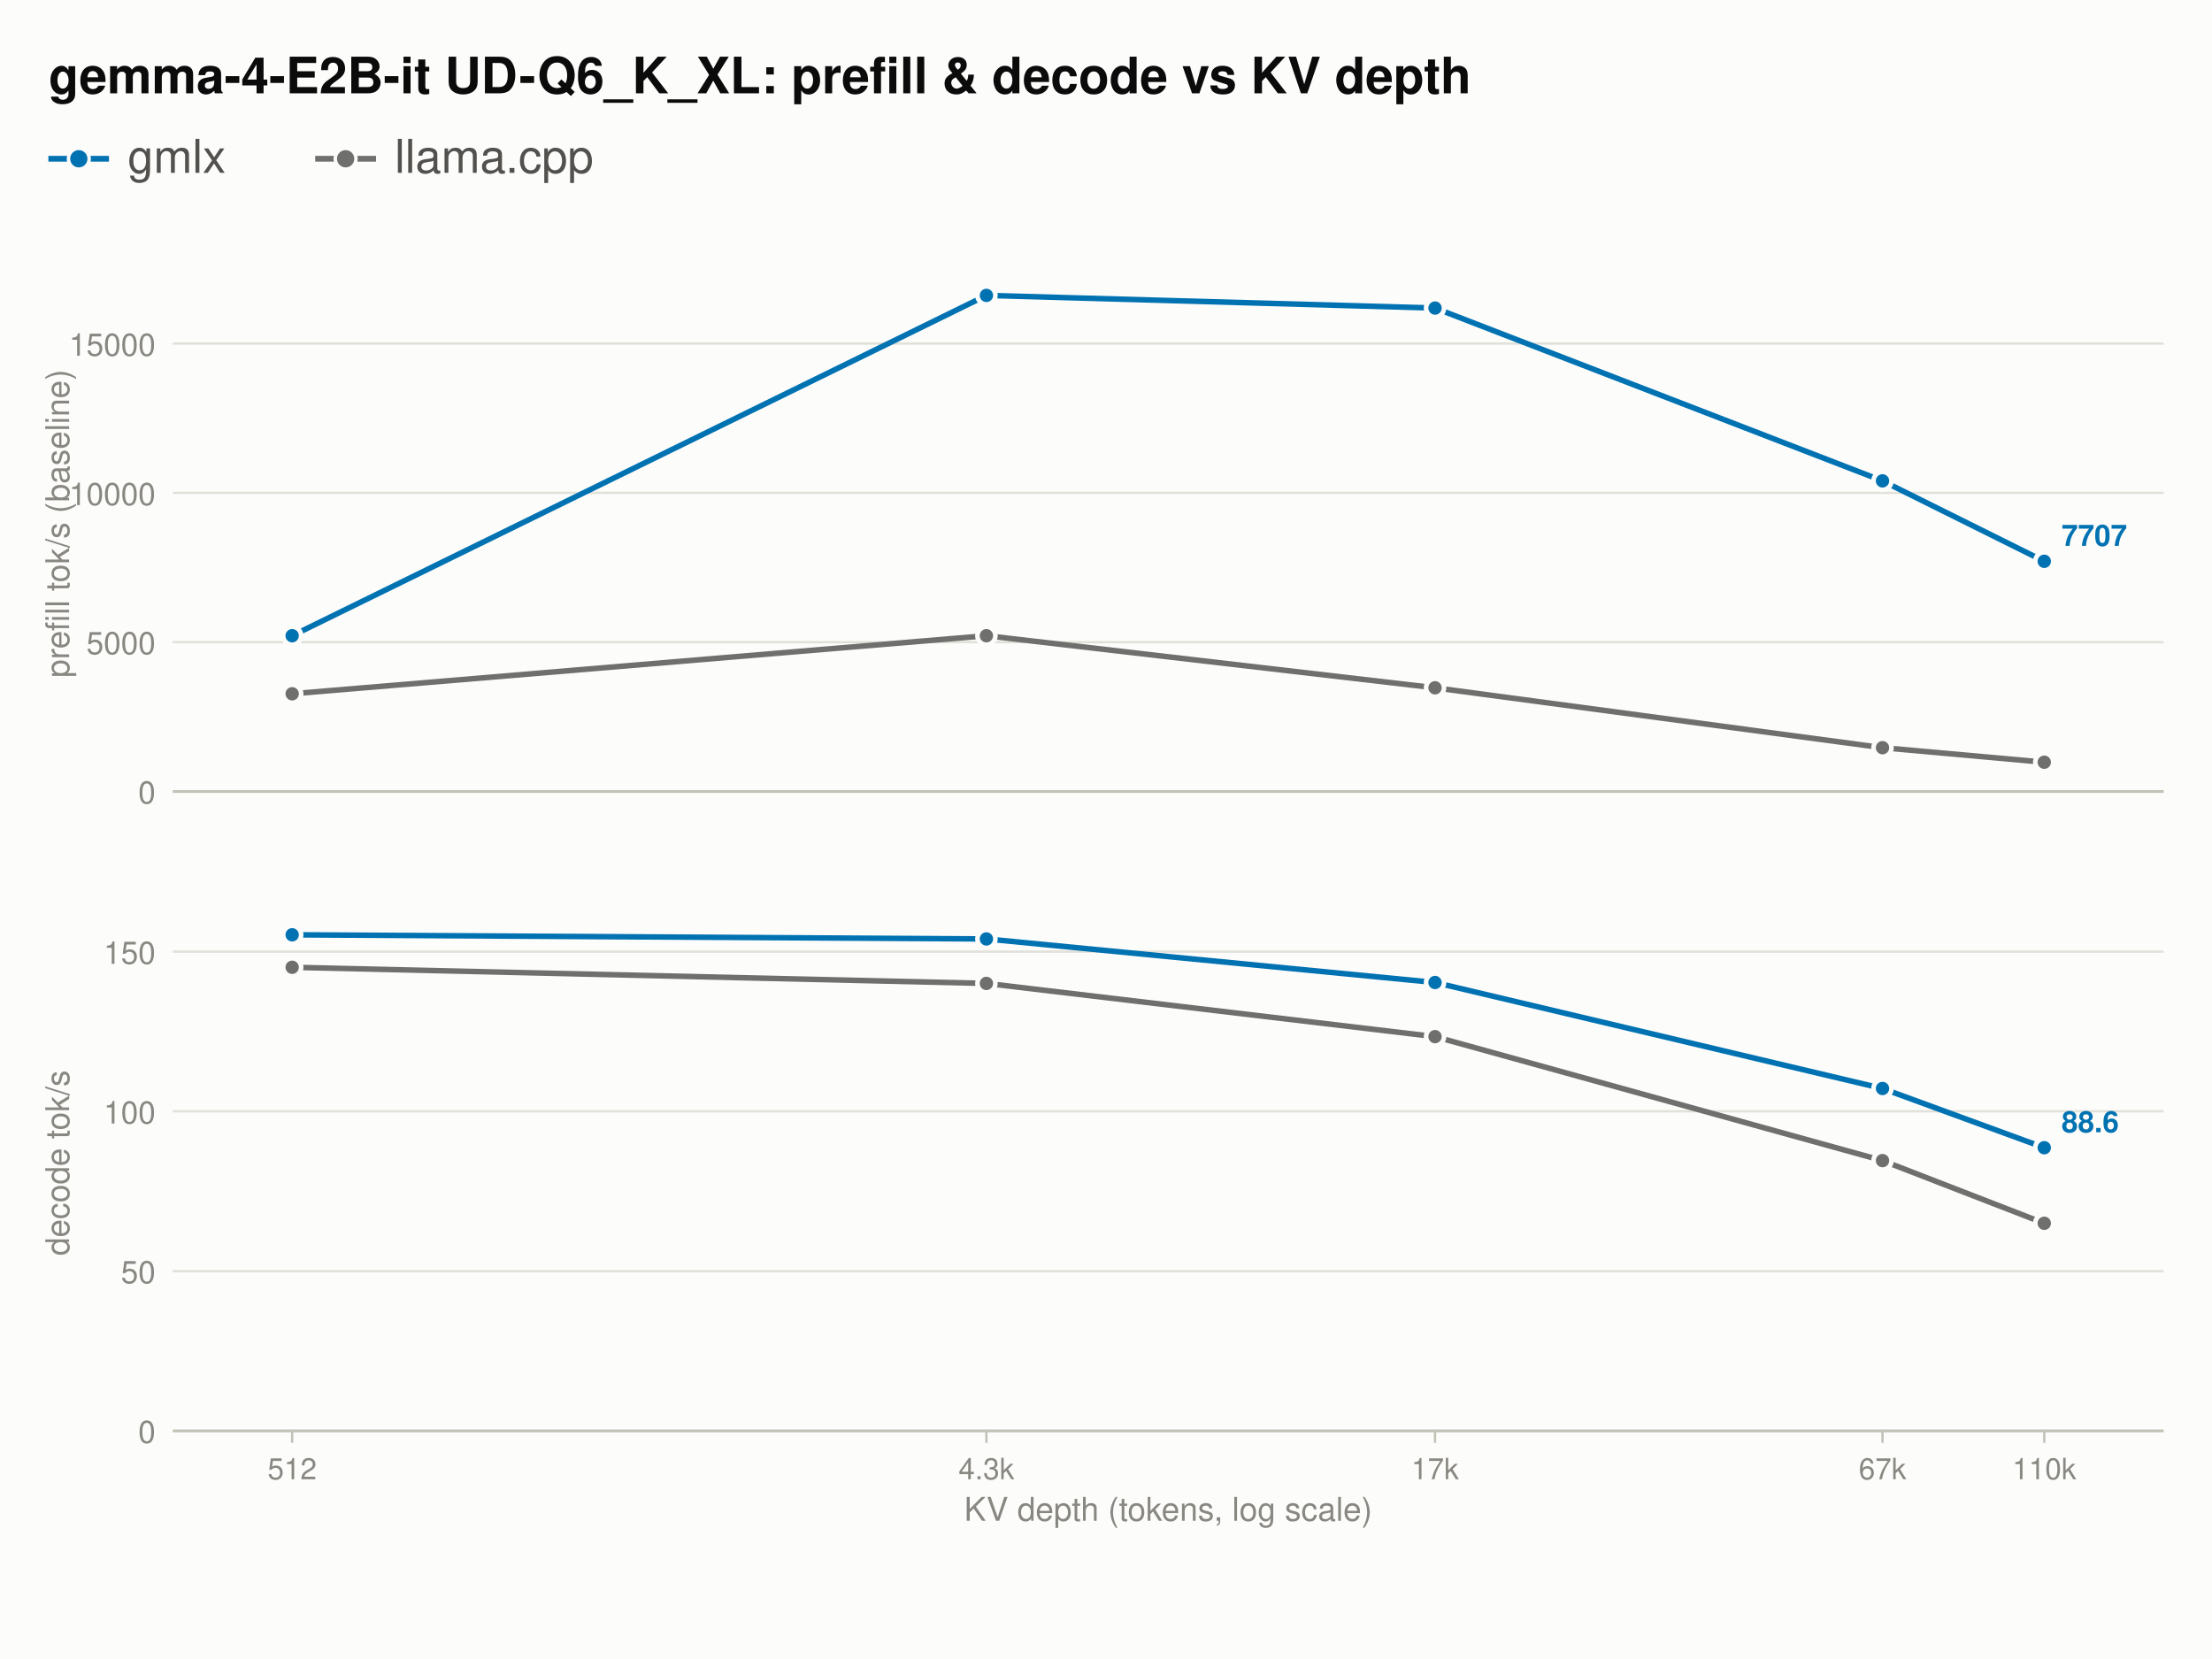
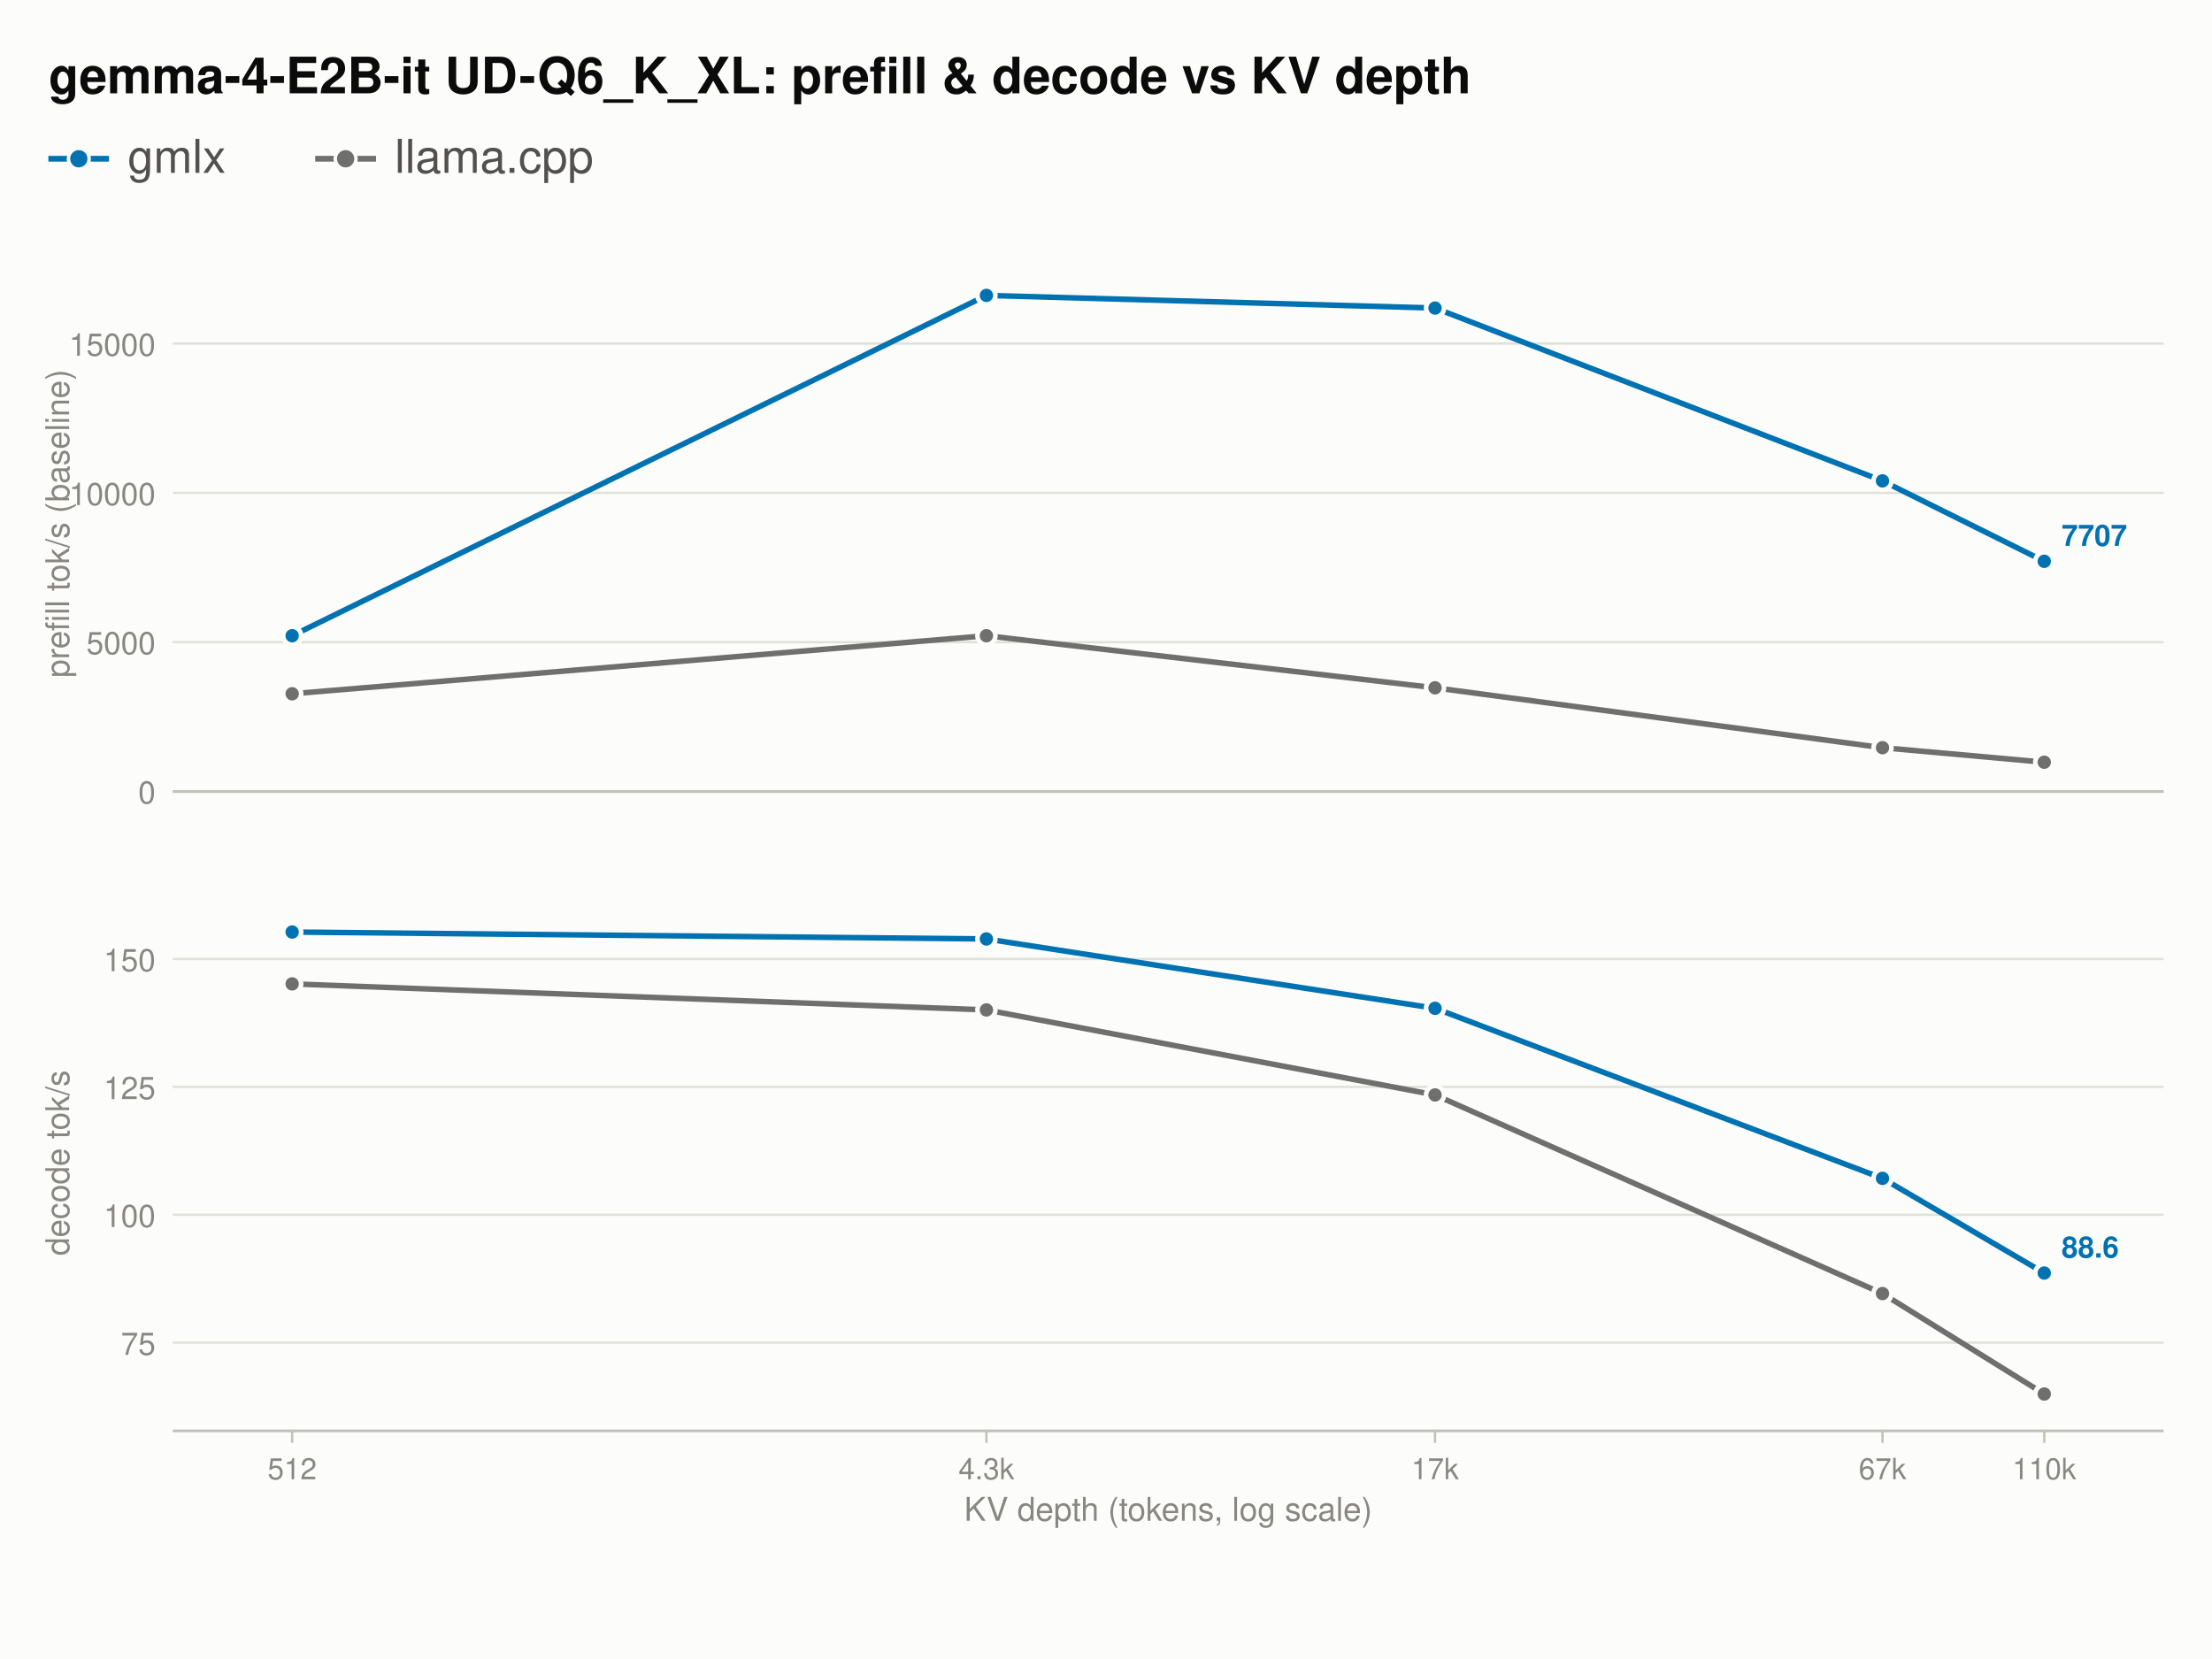
<svg xmlns="http://www.w3.org/2000/svg" width="960" height="720" viewBox="0 0 960 720" font-family="system-ui, -apple-system, 'Segoe UI', Helvetica, Arial, sans-serif">
  <rect x="0" y="0" width="960" height="720" fill="#fcfcfb" />
  <text x="21.0" y="40.5" font-size="21.8" fill="#0b0b0b" font-weight="600">gemma-4-E2B-it UD-Q6_K_XL: prefill &amp; decode vs KV depth</text>
  <line x1="21.0" y1="68.9" x2="47.3" y2="68.9" stroke="#0072b2" stroke-width="2.5" />
  <circle cx="34.2" cy="68.9" r="4.5" fill="#0072b2" stroke="#fcfcfb" stroke-width="1.5" />
  <text x="55.4" y="75.0" font-size="20.2" fill="#52514e">gmlx</text>
  <line x1="136.8" y1="68.9" x2="163.2" y2="68.9" stroke="#6f6f6d" stroke-width="2.5" />
  <circle cx="150.0" cy="68.9" r="4.5" fill="#6f6f6d" stroke="#fcfcfb" stroke-width="1.5" />
  <text x="171.3" y="75.0" font-size="20.2" fill="#52514e">llama.cpp</text>
  <line x1="75.0" y1="343.5" x2="939.0" y2="343.5" stroke="#e1e0d9" stroke-width="1.0" />
  <text x="67.5" y="348.7" font-size="13.5" fill="#898781" text-anchor="end" style="font-variant-numeric: tabular-nums">0</text>
  <line x1="75.0" y1="278.7" x2="939.0" y2="278.7" stroke="#e1e0d9" stroke-width="1.0" />
  <text x="67.5" y="283.9" font-size="13.5" fill="#898781" text-anchor="end" style="font-variant-numeric: tabular-nums">5000</text>
  <line x1="75.0" y1="213.9" x2="939.0" y2="213.9" stroke="#e1e0d9" stroke-width="1.0" />
  <text x="67.5" y="219.2" font-size="13.5" fill="#898781" text-anchor="end" style="font-variant-numeric: tabular-nums">10000</text>
  <line x1="75.0" y1="149.1" x2="939.0" y2="149.1" stroke="#e1e0d9" stroke-width="1.0" />
  <text x="67.5" y="154.4" font-size="13.5" fill="#898781" text-anchor="end" style="font-variant-numeric: tabular-nums">15000</text>
  <line x1="75.0" y1="343.5" x2="939.0" y2="343.5" stroke="#c3c2b7" stroke-width="1.2" />
  <line x1="126.8" y1="343.5" x2="126.8" y2="343.5" stroke="#c3c2b7" stroke-width="1.0" />
  <line x1="428.1" y1="343.5" x2="428.1" y2="343.5" stroke="#c3c2b7" stroke-width="1.0" />
  <line x1="622.8" y1="343.5" x2="622.8" y2="343.5" stroke="#c3c2b7" stroke-width="1.0" />
  <line x1="817.0" y1="343.5" x2="817.0" y2="343.5" stroke="#c3c2b7" stroke-width="1.0" />
  <line x1="887.2" y1="343.5" x2="887.2" y2="343.5" stroke="#c3c2b7" stroke-width="1.0" />
  <path d="M126.8,275.9 L428.1,128.2 L622.8,133.7 L817.0,208.7 L887.2,243.6" fill="none" stroke="#0072b2" stroke-width="2.4" stroke-linejoin="round" stroke-linecap="round" />
  <circle cx="126.8" cy="275.9" r="3.9" fill="#0072b2" stroke="#fcfcfb" stroke-width="2.0" />
  <circle cx="428.1" cy="128.2" r="3.9" fill="#0072b2" stroke="#fcfcfb" stroke-width="2.0" />
  <circle cx="622.8" cy="133.7" r="3.9" fill="#0072b2" stroke="#fcfcfb" stroke-width="2.0" />
  <circle cx="817.0" cy="208.7" r="3.9" fill="#0072b2" stroke="#fcfcfb" stroke-width="2.0" />
  <circle cx="887.2" cy="243.6" r="3.9" fill="#0072b2" stroke="#fcfcfb" stroke-width="2.0" />
  <text x="894.7" y="236.9" font-size="12.8" fill="#0072b2" font-weight="600" style="font-variant-numeric: tabular-nums">7707</text>
  <path d="M126.8,301.1 L428.1,275.9 L622.8,298.5 L817.0,324.5 L887.2,330.8" fill="none" stroke="#6f6f6d" stroke-width="2.4" stroke-linejoin="round" stroke-linecap="round" />
  <circle cx="126.8" cy="301.1" r="3.9" fill="#6f6f6d" stroke="#fcfcfb" stroke-width="2.0" />
  <circle cx="428.1" cy="275.9" r="3.9" fill="#6f6f6d" stroke="#fcfcfb" stroke-width="2.0" />
  <circle cx="622.8" cy="298.5" r="3.9" fill="#6f6f6d" stroke="#fcfcfb" stroke-width="2.0" />
  <circle cx="817.0" cy="324.5" r="3.9" fill="#6f6f6d" stroke="#fcfcfb" stroke-width="2.0" />
  <circle cx="887.2" cy="330.8" r="3.9" fill="#6f6f6d" stroke="#fcfcfb" stroke-width="2.0" />
  <text x="30.0" y="227.2" font-size="14.2" fill="#898781" text-anchor="middle" transform="rotate(-90.0 30.0 227.2)">prefill tok/s (baseline)</text>
-   <line x1="75.0" y1="621.0" x2="939.0" y2="621.0" stroke="#e1e0d9" stroke-width="1.0" />
-   <text x="67.5" y="626.2" font-size="13.5" fill="#898781" text-anchor="end" style="font-variant-numeric: tabular-nums">0</text>
-   <line x1="75.0" y1="551.7" x2="939.0" y2="551.7" stroke="#e1e0d9" stroke-width="1.0" />
-   <text x="67.5" y="556.9" font-size="13.5" fill="#898781" text-anchor="end" style="font-variant-numeric: tabular-nums">50</text>
-   <line x1="75.0" y1="482.3" x2="939.0" y2="482.3" stroke="#e1e0d9" stroke-width="1.0" />
-   <text x="67.5" y="487.6" font-size="13.5" fill="#898781" text-anchor="end" style="font-variant-numeric: tabular-nums">100</text>
-   <line x1="75.0" y1="413.0" x2="939.0" y2="413.0" stroke="#e1e0d9" stroke-width="1.0" />
-   <text x="67.5" y="418.3" font-size="13.5" fill="#898781" text-anchor="end" style="font-variant-numeric: tabular-nums">150</text>
+   <line x1="75.0" y1="582.7" x2="939.0" y2="582.7" stroke="#e1e0d9" stroke-width="1.0" />
+   <text x="67.5" y="588.0" font-size="13.5" fill="#898781" text-anchor="end" style="font-variant-numeric: tabular-nums">75</text>
+   <line x1="75.0" y1="527.2" x2="939.0" y2="527.2" stroke="#e1e0d9" stroke-width="1.0" />
+   <text x="67.5" y="532.5" font-size="13.5" fill="#898781" text-anchor="end" style="font-variant-numeric: tabular-nums">100</text>
+   <line x1="75.0" y1="471.7" x2="939.0" y2="471.7" stroke="#e1e0d9" stroke-width="1.0" />
+   <text x="67.5" y="477.0" font-size="13.5" fill="#898781" text-anchor="end" style="font-variant-numeric: tabular-nums">125</text>
+   <line x1="75.0" y1="416.2" x2="939.0" y2="416.2" stroke="#e1e0d9" stroke-width="1.0" />
+   <text x="67.5" y="421.5" font-size="13.5" fill="#898781" text-anchor="end" style="font-variant-numeric: tabular-nums">150</text>
  <line x1="75.0" y1="621.0" x2="939.0" y2="621.0" stroke="#c3c2b7" stroke-width="1.2" />
  <line x1="126.8" y1="621.0" x2="126.8" y2="626.2" stroke="#c3c2b7" stroke-width="1.0" />
  <text x="126.8" y="642.0" font-size="12.8" fill="#898781" text-anchor="middle" style="font-variant-numeric: tabular-nums">512</text>
  <line x1="428.1" y1="621.0" x2="428.1" y2="626.2" stroke="#c3c2b7" stroke-width="1.0" />
  <text x="428.1" y="642.0" font-size="12.8" fill="#898781" text-anchor="middle" style="font-variant-numeric: tabular-nums">4.3k</text>
  <line x1="622.8" y1="621.0" x2="622.8" y2="626.2" stroke="#c3c2b7" stroke-width="1.0" />
  <text x="622.8" y="642.0" font-size="12.8" fill="#898781" text-anchor="middle" style="font-variant-numeric: tabular-nums">17k</text>
  <line x1="817.0" y1="621.0" x2="817.0" y2="626.2" stroke="#c3c2b7" stroke-width="1.0" />
  <text x="817.0" y="642.0" font-size="12.8" fill="#898781" text-anchor="middle" style="font-variant-numeric: tabular-nums">67k</text>
  <line x1="887.2" y1="621.0" x2="887.2" y2="626.2" stroke="#c3c2b7" stroke-width="1.0" />
  <text x="887.2" y="642.0" font-size="12.8" fill="#898781" text-anchor="middle" style="font-variant-numeric: tabular-nums">110k</text>
-   <path d="M126.8,405.7 L428.1,407.5 L622.8,426.4 L817.0,472.4 L887.2,498.1" fill="none" stroke="#0072b2" stroke-width="2.4" stroke-linejoin="round" stroke-linecap="round" />
-   <circle cx="126.8" cy="405.7" r="3.9" fill="#0072b2" stroke="#fcfcfb" stroke-width="2.0" />
+   <path d="M126.8,404.5 L428.1,407.5 L622.8,437.6 L817.0,511.4 L887.2,552.5" fill="none" stroke="#0072b2" stroke-width="2.4" stroke-linejoin="round" stroke-linecap="round" />
+   <circle cx="126.8" cy="404.5" r="3.9" fill="#0072b2" stroke="#fcfcfb" stroke-width="2.0" />
  <circle cx="428.1" cy="407.5" r="3.9" fill="#0072b2" stroke="#fcfcfb" stroke-width="2.0" />
-   <circle cx="622.8" cy="426.4" r="3.9" fill="#0072b2" stroke="#fcfcfb" stroke-width="2.0" />
-   <circle cx="817.0" cy="472.4" r="3.9" fill="#0072b2" stroke="#fcfcfb" stroke-width="2.0" />
-   <circle cx="887.2" cy="498.1" r="3.9" fill="#0072b2" stroke="#fcfcfb" stroke-width="2.0" />
-   <text x="894.7" y="491.4" font-size="12.8" fill="#0072b2" font-weight="600" style="font-variant-numeric: tabular-nums">88.6</text>
-   <path d="M126.8,419.8 L428.1,426.8 L622.8,449.9 L817.0,503.7 L887.2,530.9" fill="none" stroke="#6f6f6d" stroke-width="2.4" stroke-linejoin="round" stroke-linecap="round" />
-   <circle cx="126.8" cy="419.8" r="3.9" fill="#6f6f6d" stroke="#fcfcfb" stroke-width="2.0" />
-   <circle cx="428.1" cy="426.8" r="3.9" fill="#6f6f6d" stroke="#fcfcfb" stroke-width="2.0" />
-   <circle cx="622.8" cy="449.9" r="3.9" fill="#6f6f6d" stroke="#fcfcfb" stroke-width="2.0" />
-   <circle cx="817.0" cy="503.7" r="3.9" fill="#6f6f6d" stroke="#fcfcfb" stroke-width="2.0" />
-   <circle cx="887.2" cy="530.9" r="3.9" fill="#6f6f6d" stroke="#fcfcfb" stroke-width="2.0" />
+   <circle cx="622.8" cy="437.6" r="3.9" fill="#0072b2" stroke="#fcfcfb" stroke-width="2.0" />
+   <circle cx="817.0" cy="511.4" r="3.9" fill="#0072b2" stroke="#fcfcfb" stroke-width="2.0" />
+   <circle cx="887.2" cy="552.5" r="3.9" fill="#0072b2" stroke="#fcfcfb" stroke-width="2.0" />
+   <text x="894.7" y="545.8" font-size="12.8" fill="#0072b2" font-weight="600" style="font-variant-numeric: tabular-nums">88.6</text>
+   <path d="M126.8,427.0 L428.1,438.3 L622.8,475.2 L817.0,561.4 L887.2,605.0" fill="none" stroke="#6f6f6d" stroke-width="2.4" stroke-linejoin="round" stroke-linecap="round" />
+   <circle cx="126.8" cy="427.0" r="3.9" fill="#6f6f6d" stroke="#fcfcfb" stroke-width="2.0" />
+   <circle cx="428.1" cy="438.3" r="3.9" fill="#6f6f6d" stroke="#fcfcfb" stroke-width="2.0" />
+   <circle cx="622.8" cy="475.2" r="3.9" fill="#6f6f6d" stroke="#fcfcfb" stroke-width="2.0" />
+   <circle cx="817.0" cy="561.4" r="3.9" fill="#6f6f6d" stroke="#fcfcfb" stroke-width="2.0" />
+   <circle cx="887.2" cy="605.0" r="3.9" fill="#6f6f6d" stroke="#fcfcfb" stroke-width="2.0" />
  <text x="30.0" y="504.7" font-size="14.2" fill="#898781" text-anchor="middle" transform="rotate(-90.0 30.0 504.7)">decode tok/s</text>
  <text x="507.0" y="660.0" font-size="14.2" fill="#898781" text-anchor="middle">KV depth (tokens, log scale)</text>
</svg>
